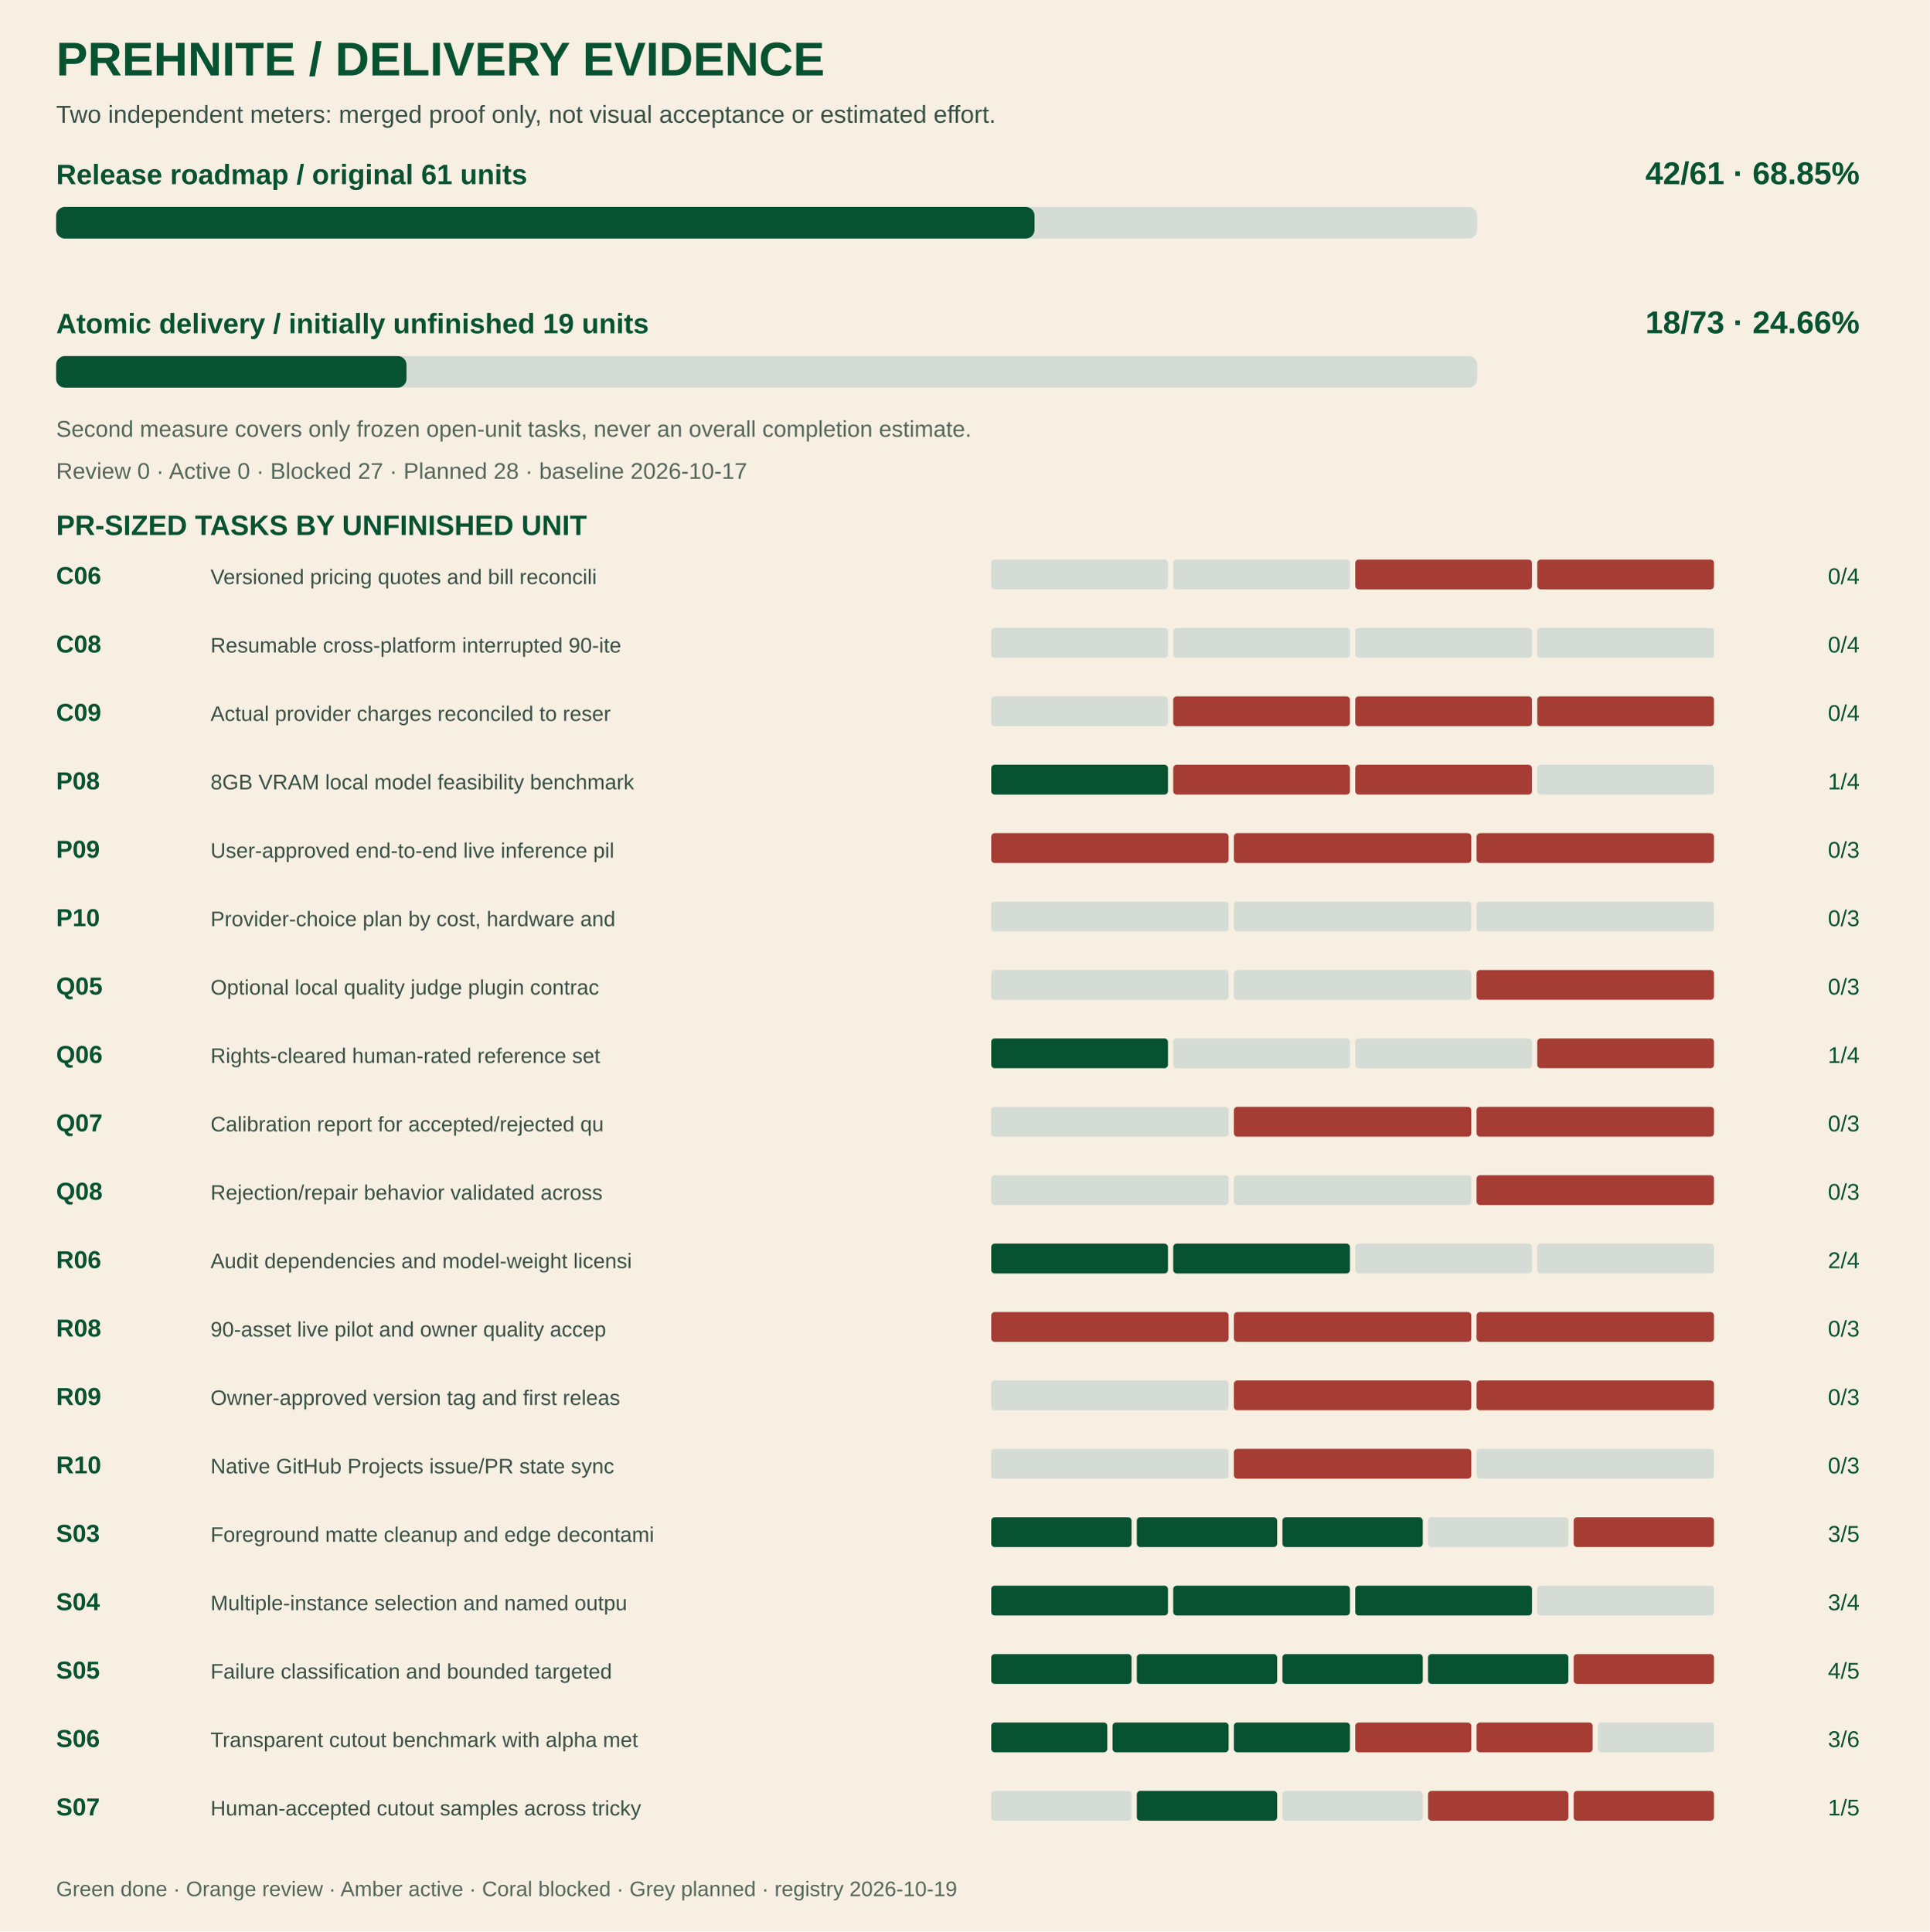
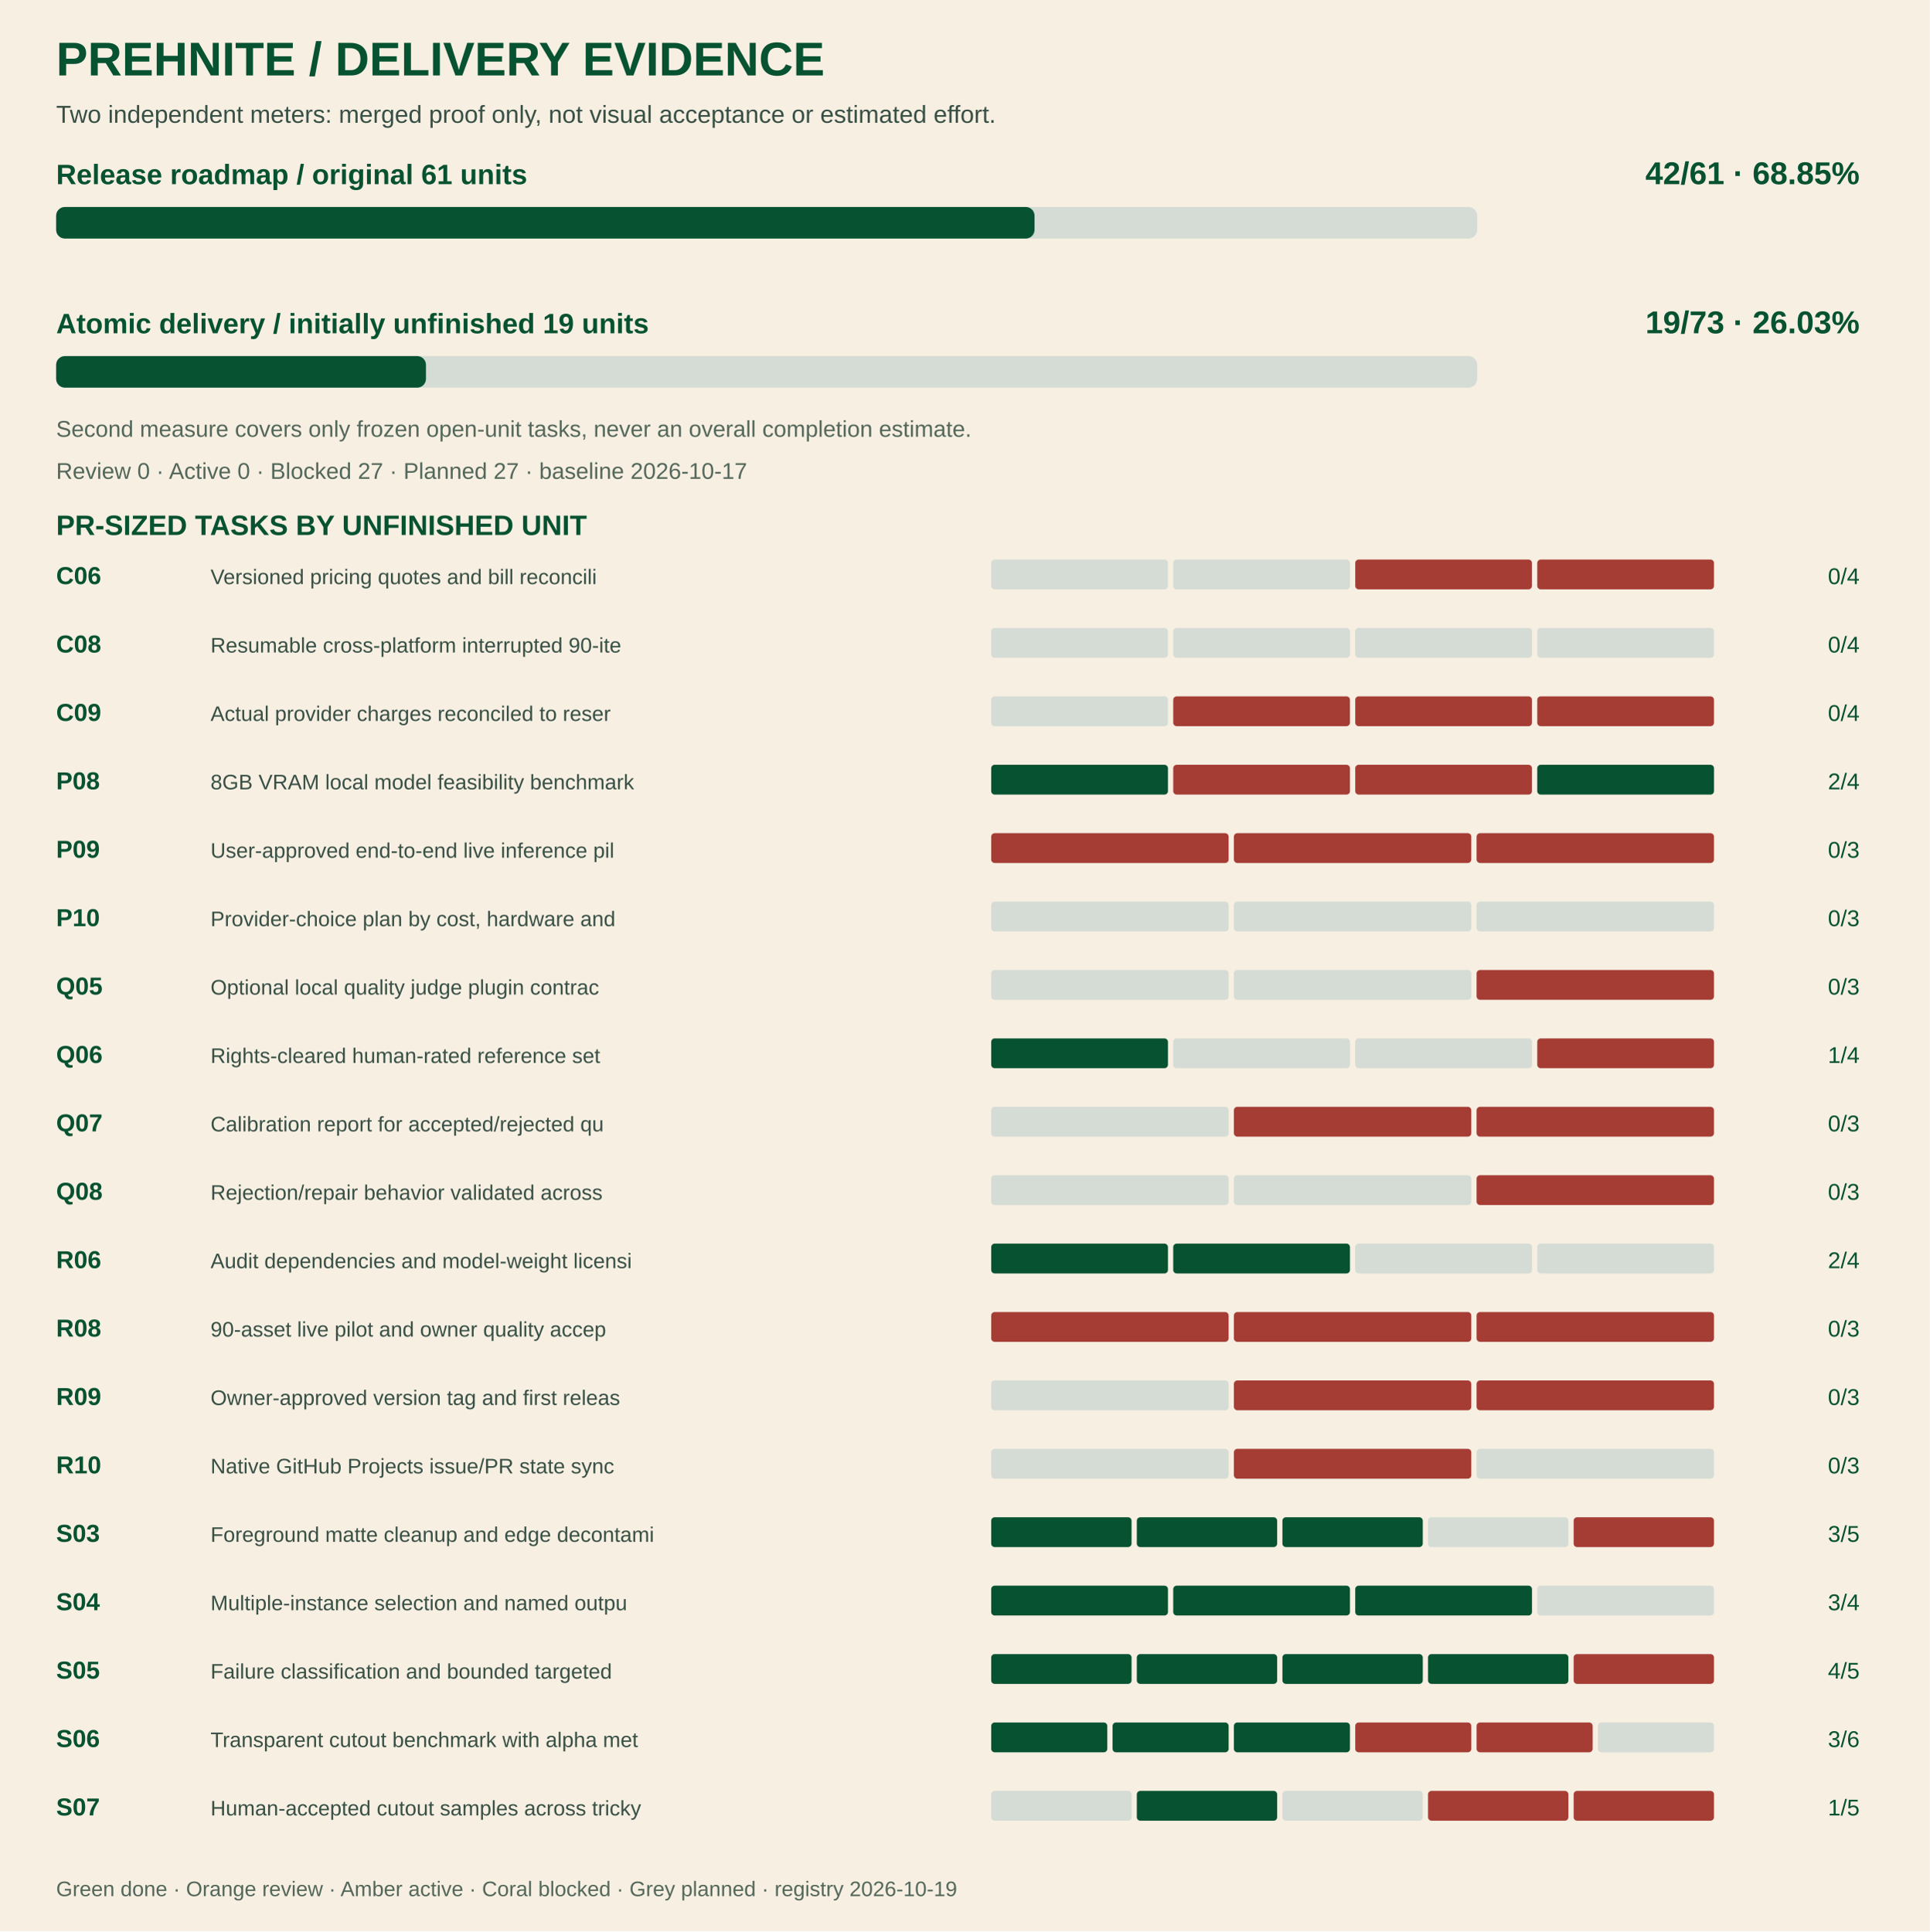
<svg xmlns="http://www.w3.org/2000/svg" width="1100" height="1101" viewBox="0 0 1100 1101" role="img" aria-labelledby="title desc">
  <rect width="1100" height="1101" fill="#F6EFE2" />
  <g font-family="system-ui,Segoe UI,Arial,sans-serif">
    <text x="32" y="43" font-size="27" font-weight="700" fill="#075231">PREHNITE / DELIVERY EVIDENCE</text>
    <text x="32" y="70" font-size="14" fill="#384F45">Two independent meters: merged proof only, not visual acceptance or estimated effort.</text>
    <text x="32" y="105" font-size="16" font-weight="600" fill="#075231">Release roadmap / original 61 units</text>
    <text x="1060" y="105" font-size="18" font-weight="700" text-anchor="end" fill="#075231">42/61 · 68.85%</text>
    <rect x="32" y="118" width="810" height="18" rx="5" fill="#D5DCD5" />
    <rect x="32" y="118" width="557.7" height="18" rx="5" fill="#075231" />
    <text x="32" y="190" font-size="16" font-weight="600" fill="#075231">Atomic delivery / initially unfinished 19 units</text>
-     <text x="1060" y="190" font-size="18" font-weight="700" text-anchor="end" fill="#075231">18/73 · 24.66%</text>
+     <text x="1060" y="190" font-size="18" font-weight="700" text-anchor="end" fill="#075231">19/73 · 26.03%</text>
    <rect x="32" y="203" width="810" height="18" rx="5" fill="#D5DCD5" />
-     <rect x="32" y="203" width="199.7" height="18" rx="5" fill="#075231" />
+     <rect x="32" y="203" width="210.8" height="18" rx="5" fill="#075231" />
    <text x="32" y="249" font-size="13" fill="#53675A">Second measure covers only frozen open-unit tasks, never an overall completion estimate.</text>
-     <text x="32" y="273" font-size="13" fill="#53675A">Review 0 · Active 0 · Blocked 27 · Planned 28 · baseline 2026-10-17</text>
+     <text x="32" y="273" font-size="13" fill="#53675A">Review 0 · Active 0 · Blocked 27 · Planned 27 · baseline 2026-10-17</text>
    <text x="32" y="305" font-size="16" font-weight="600" fill="#075231">PR-SIZED TASKS BY UNFINISHED UNIT</text>
    <text x="32" y="333" font-size="14" font-weight="700" fill="#075231">C06</text>
    <text x="120" y="333" font-size="12" fill="#384F45">Versioned pricing quotes and bill reconcili</text>
    <g>
      <rect x="565.00" y="319" width="100.75" height="17" rx="2" fill="#D5DCD5" />
    </g>
    <g>
      <rect x="668.75" y="319" width="100.75" height="17" rx="2" fill="#D5DCD5" />
    </g>
    <g>
      <rect x="772.50" y="319" width="100.75" height="17" rx="2" fill="#A63D35" />
    </g>
    <g>
      <rect x="876.25" y="319" width="100.75" height="17" rx="2" fill="#A63D35" />
    </g>
    <text x="1060" y="333" font-size="13" text-anchor="end" fill="#075231">0/4</text>
    <text x="32" y="372" font-size="14" font-weight="700" fill="#075231">C08</text>
    <text x="120" y="372" font-size="12" fill="#384F45">Resumable cross-platform interrupted 90-ite</text>
    <g>
      <rect x="565.00" y="358" width="100.75" height="17" rx="2" fill="#D5DCD5" />
    </g>
    <g>
      <rect x="668.75" y="358" width="100.75" height="17" rx="2" fill="#D5DCD5" />
    </g>
    <g>
      <rect x="772.50" y="358" width="100.75" height="17" rx="2" fill="#D5DCD5" />
    </g>
    <g>
      <rect x="876.25" y="358" width="100.75" height="17" rx="2" fill="#D5DCD5" />
    </g>
    <text x="1060" y="372" font-size="13" text-anchor="end" fill="#075231">0/4</text>
    <text x="32" y="411" font-size="14" font-weight="700" fill="#075231">C09</text>
    <text x="120" y="411" font-size="12" fill="#384F45">Actual provider charges reconciled to reser</text>
    <g>
      <rect x="565.00" y="397" width="100.75" height="17" rx="2" fill="#D5DCD5" />
    </g>
    <g>
      <rect x="668.75" y="397" width="100.75" height="17" rx="2" fill="#A63D35" />
    </g>
    <g>
      <rect x="772.50" y="397" width="100.75" height="17" rx="2" fill="#A63D35" />
    </g>
    <g>
      <rect x="876.25" y="397" width="100.75" height="17" rx="2" fill="#A63D35" />
    </g>
    <text x="1060" y="411" font-size="13" text-anchor="end" fill="#075231">0/4</text>
    <text x="32" y="450" font-size="14" font-weight="700" fill="#075231">P08</text>
    <text x="120" y="450" font-size="12" fill="#384F45">8GB VRAM local model feasibility benchmark</text>
    <g>
      <rect x="565.00" y="436" width="100.75" height="17" rx="2" fill="#075231" />
    </g>
    <g>
      <rect x="668.75" y="436" width="100.75" height="17" rx="2" fill="#A63D35" />
    </g>
    <g>
      <rect x="772.50" y="436" width="100.75" height="17" rx="2" fill="#A63D35" />
    </g>
    <g>
-       <rect x="876.25" y="436" width="100.75" height="17" rx="2" fill="#D5DCD5" />
-     </g>
-     <text x="1060" y="450" font-size="13" text-anchor="end" fill="#075231">1/4</text>
+       <rect x="876.25" y="436" width="100.75" height="17" rx="2" fill="#075231" />
+     </g>
+     <text x="1060" y="450" font-size="13" text-anchor="end" fill="#075231">2/4</text>
    <text x="32" y="489" font-size="14" font-weight="700" fill="#075231">P09</text>
    <text x="120" y="489" font-size="12" fill="#384F45">User-approved end-to-end live inference pil</text>
    <g>
      <rect x="565.00" y="475" width="135.33" height="17" rx="2" fill="#A63D35" />
    </g>
    <g>
      <rect x="703.33" y="475" width="135.33" height="17" rx="2" fill="#A63D35" />
    </g>
    <g>
      <rect x="841.67" y="475" width="135.33" height="17" rx="2" fill="#A63D35" />
    </g>
    <text x="1060" y="489" font-size="13" text-anchor="end" fill="#075231">0/3</text>
    <text x="32" y="528" font-size="14" font-weight="700" fill="#075231">P10</text>
    <text x="120" y="528" font-size="12" fill="#384F45">Provider-choice plan by cost, hardware and </text>
    <g>
      <rect x="565.00" y="514" width="135.33" height="17" rx="2" fill="#D5DCD5" />
    </g>
    <g>
      <rect x="703.33" y="514" width="135.33" height="17" rx="2" fill="#D5DCD5" />
    </g>
    <g>
      <rect x="841.67" y="514" width="135.33" height="17" rx="2" fill="#D5DCD5" />
    </g>
    <text x="1060" y="528" font-size="13" text-anchor="end" fill="#075231">0/3</text>
    <text x="32" y="567" font-size="14" font-weight="700" fill="#075231">Q05</text>
    <text x="120" y="567" font-size="12" fill="#384F45">Optional local quality judge plugin contrac</text>
    <g>
      <rect x="565.00" y="553" width="135.33" height="17" rx="2" fill="#D5DCD5" />
    </g>
    <g>
      <rect x="703.33" y="553" width="135.33" height="17" rx="2" fill="#D5DCD5" />
    </g>
    <g>
      <rect x="841.67" y="553" width="135.33" height="17" rx="2" fill="#A63D35" />
    </g>
    <text x="1060" y="567" font-size="13" text-anchor="end" fill="#075231">0/3</text>
    <text x="32" y="606" font-size="14" font-weight="700" fill="#075231">Q06</text>
    <text x="120" y="606" font-size="12" fill="#384F45">Rights-cleared human-rated reference set</text>
    <g>
      <rect x="565.00" y="592" width="100.75" height="17" rx="2" fill="#075231" />
    </g>
    <g>
      <rect x="668.75" y="592" width="100.75" height="17" rx="2" fill="#D5DCD5" />
    </g>
    <g>
      <rect x="772.50" y="592" width="100.75" height="17" rx="2" fill="#D5DCD5" />
    </g>
    <g>
      <rect x="876.25" y="592" width="100.75" height="17" rx="2" fill="#A63D35" />
    </g>
    <text x="1060" y="606" font-size="13" text-anchor="end" fill="#075231">1/4</text>
    <text x="32" y="645" font-size="14" font-weight="700" fill="#075231">Q07</text>
    <text x="120" y="645" font-size="12" fill="#384F45">Calibration report for accepted/rejected qu</text>
    <g>
      <rect x="565.00" y="631" width="135.33" height="17" rx="2" fill="#D5DCD5" />
    </g>
    <g>
      <rect x="703.33" y="631" width="135.33" height="17" rx="2" fill="#A63D35" />
    </g>
    <g>
      <rect x="841.67" y="631" width="135.33" height="17" rx="2" fill="#A63D35" />
    </g>
    <text x="1060" y="645" font-size="13" text-anchor="end" fill="#075231">0/3</text>
    <text x="32" y="684" font-size="14" font-weight="700" fill="#075231">Q08</text>
    <text x="120" y="684" font-size="12" fill="#384F45">Rejection/repair behavior validated across </text>
    <g>
      <rect x="565.00" y="670" width="135.33" height="17" rx="2" fill="#D5DCD5" />
    </g>
    <g>
      <rect x="703.33" y="670" width="135.33" height="17" rx="2" fill="#D5DCD5" />
    </g>
    <g>
      <rect x="841.67" y="670" width="135.33" height="17" rx="2" fill="#A63D35" />
    </g>
    <text x="1060" y="684" font-size="13" text-anchor="end" fill="#075231">0/3</text>
    <text x="32" y="723" font-size="14" font-weight="700" fill="#075231">R06</text>
    <text x="120" y="723" font-size="12" fill="#384F45">Audit dependencies and model-weight licensi</text>
    <g>
      <rect x="565.00" y="709" width="100.75" height="17" rx="2" fill="#075231" />
    </g>
    <g>
      <rect x="668.75" y="709" width="100.75" height="17" rx="2" fill="#075231" />
    </g>
    <g>
      <rect x="772.50" y="709" width="100.75" height="17" rx="2" fill="#D5DCD5" />
    </g>
    <g>
      <rect x="876.25" y="709" width="100.75" height="17" rx="2" fill="#D5DCD5" />
    </g>
    <text x="1060" y="723" font-size="13" text-anchor="end" fill="#075231">2/4</text>
    <text x="32" y="762" font-size="14" font-weight="700" fill="#075231">R08</text>
    <text x="120" y="762" font-size="12" fill="#384F45">90-asset live pilot and owner quality accep</text>
    <g>
      <rect x="565.00" y="748" width="135.33" height="17" rx="2" fill="#A63D35" />
    </g>
    <g>
      <rect x="703.33" y="748" width="135.33" height="17" rx="2" fill="#A63D35" />
    </g>
    <g>
      <rect x="841.67" y="748" width="135.33" height="17" rx="2" fill="#A63D35" />
    </g>
    <text x="1060" y="762" font-size="13" text-anchor="end" fill="#075231">0/3</text>
    <text x="32" y="801" font-size="14" font-weight="700" fill="#075231">R09</text>
    <text x="120" y="801" font-size="12" fill="#384F45">Owner-approved version tag and first releas</text>
    <g>
      <rect x="565.00" y="787" width="135.33" height="17" rx="2" fill="#D5DCD5" />
    </g>
    <g>
      <rect x="703.33" y="787" width="135.33" height="17" rx="2" fill="#A63D35" />
    </g>
    <g>
      <rect x="841.67" y="787" width="135.33" height="17" rx="2" fill="#A63D35" />
    </g>
    <text x="1060" y="801" font-size="13" text-anchor="end" fill="#075231">0/3</text>
    <text x="32" y="840" font-size="14" font-weight="700" fill="#075231">R10</text>
    <text x="120" y="840" font-size="12" fill="#384F45">Native GitHub Projects issue/PR state sync</text>
    <g>
      <rect x="565.00" y="826" width="135.33" height="17" rx="2" fill="#D5DCD5" />
    </g>
    <g>
      <rect x="703.33" y="826" width="135.33" height="17" rx="2" fill="#A63D35" />
    </g>
    <g>
      <rect x="841.67" y="826" width="135.33" height="17" rx="2" fill="#D5DCD5" />
    </g>
    <text x="1060" y="840" font-size="13" text-anchor="end" fill="#075231">0/3</text>
    <text x="32" y="879" font-size="14" font-weight="700" fill="#075231">S03</text>
    <text x="120" y="879" font-size="12" fill="#384F45">Foreground matte cleanup and edge decontami</text>
    <g>
      <rect x="565.00" y="865" width="80.00" height="17" rx="2" fill="#075231" />
    </g>
    <g>
      <rect x="648.00" y="865" width="80.00" height="17" rx="2" fill="#075231" />
    </g>
    <g>
      <rect x="731.00" y="865" width="80.00" height="17" rx="2" fill="#075231" />
    </g>
    <g>
      <rect x="814.00" y="865" width="80.00" height="17" rx="2" fill="#D5DCD5" />
    </g>
    <g>
      <rect x="897.00" y="865" width="80.00" height="17" rx="2" fill="#A63D35" />
    </g>
    <text x="1060" y="879" font-size="13" text-anchor="end" fill="#075231">3/5</text>
    <text x="32" y="918" font-size="14" font-weight="700" fill="#075231">S04</text>
    <text x="120" y="918" font-size="12" fill="#384F45">Multiple-instance selection and named outpu</text>
    <g>
      <rect x="565.00" y="904" width="100.75" height="17" rx="2" fill="#075231" />
    </g>
    <g>
      <rect x="668.75" y="904" width="100.75" height="17" rx="2" fill="#075231" />
    </g>
    <g>
      <rect x="772.50" y="904" width="100.75" height="17" rx="2" fill="#075231" />
    </g>
    <g>
      <rect x="876.25" y="904" width="100.75" height="17" rx="2" fill="#D5DCD5" />
    </g>
    <text x="1060" y="918" font-size="13" text-anchor="end" fill="#075231">3/4</text>
    <text x="32" y="957" font-size="14" font-weight="700" fill="#075231">S05</text>
    <text x="120" y="957" font-size="12" fill="#384F45">Failure classification and bounded targeted</text>
    <g>
      <rect x="565.00" y="943" width="80.00" height="17" rx="2" fill="#075231" />
    </g>
    <g>
      <rect x="648.00" y="943" width="80.00" height="17" rx="2" fill="#075231" />
    </g>
    <g>
      <rect x="731.00" y="943" width="80.00" height="17" rx="2" fill="#075231" />
    </g>
    <g>
      <rect x="814.00" y="943" width="80.00" height="17" rx="2" fill="#075231" />
    </g>
    <g>
      <rect x="897.00" y="943" width="80.00" height="17" rx="2" fill="#A63D35" />
    </g>
    <text x="1060" y="957" font-size="13" text-anchor="end" fill="#075231">4/5</text>
    <text x="32" y="996" font-size="14" font-weight="700" fill="#075231">S06</text>
    <text x="120" y="996" font-size="12" fill="#384F45">Transparent cutout benchmark with alpha met</text>
    <g>
      <rect x="565.00" y="982" width="66.17" height="17" rx="2" fill="#075231" />
    </g>
    <g>
      <rect x="634.17" y="982" width="66.17" height="17" rx="2" fill="#075231" />
    </g>
    <g>
      <rect x="703.33" y="982" width="66.17" height="17" rx="2" fill="#075231" />
    </g>
    <g>
      <rect x="772.50" y="982" width="66.17" height="17" rx="2" fill="#A63D35" />
    </g>
    <g>
      <rect x="841.67" y="982" width="66.17" height="17" rx="2" fill="#A63D35" />
    </g>
    <g>
      <rect x="910.83" y="982" width="66.17" height="17" rx="2" fill="#D5DCD5" />
    </g>
    <text x="1060" y="996" font-size="13" text-anchor="end" fill="#075231">3/6</text>
    <text x="32" y="1035" font-size="14" font-weight="700" fill="#075231">S07</text>
    <text x="120" y="1035" font-size="12" fill="#384F45">Human-accepted cutout samples across tricky</text>
    <g>
      <rect x="565.00" y="1021" width="80.00" height="17" rx="2" fill="#D5DCD5" />
    </g>
    <g>
      <rect x="648.00" y="1021" width="80.00" height="17" rx="2" fill="#075231" />
    </g>
    <g>
      <rect x="731.00" y="1021" width="80.00" height="17" rx="2" fill="#D5DCD5" />
    </g>
    <g>
      <rect x="814.00" y="1021" width="80.00" height="17" rx="2" fill="#A63D35" />
    </g>
    <g>
      <rect x="897.00" y="1021" width="80.00" height="17" rx="2" fill="#A63D35" />
    </g>
    <text x="1060" y="1035" font-size="13" text-anchor="end" fill="#075231">1/5</text>
    <text x="32" y="1081" font-size="12" fill="#53675A">Green done · Orange review · Amber active · Coral blocked · Grey planned · registry 2026-10-19</text>
  </g>
</svg>
